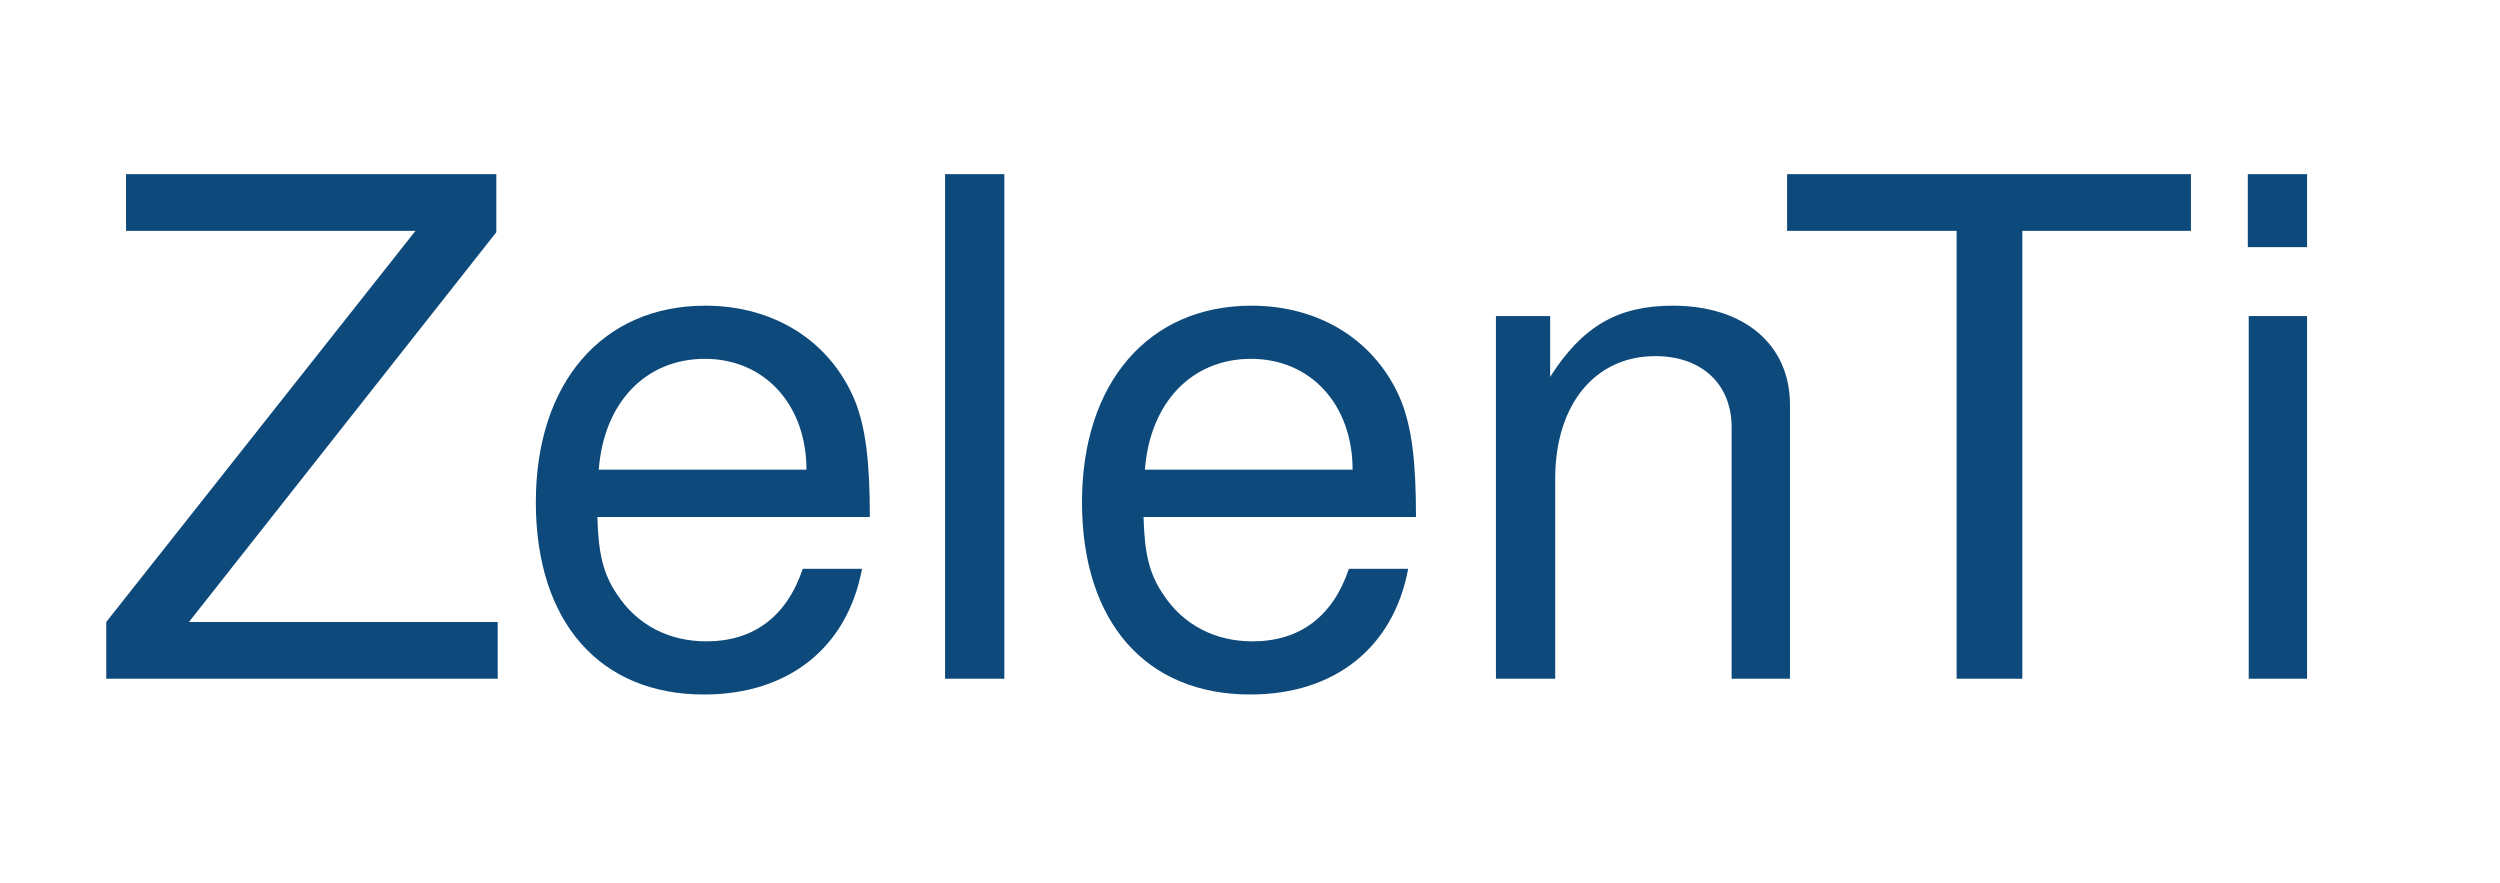
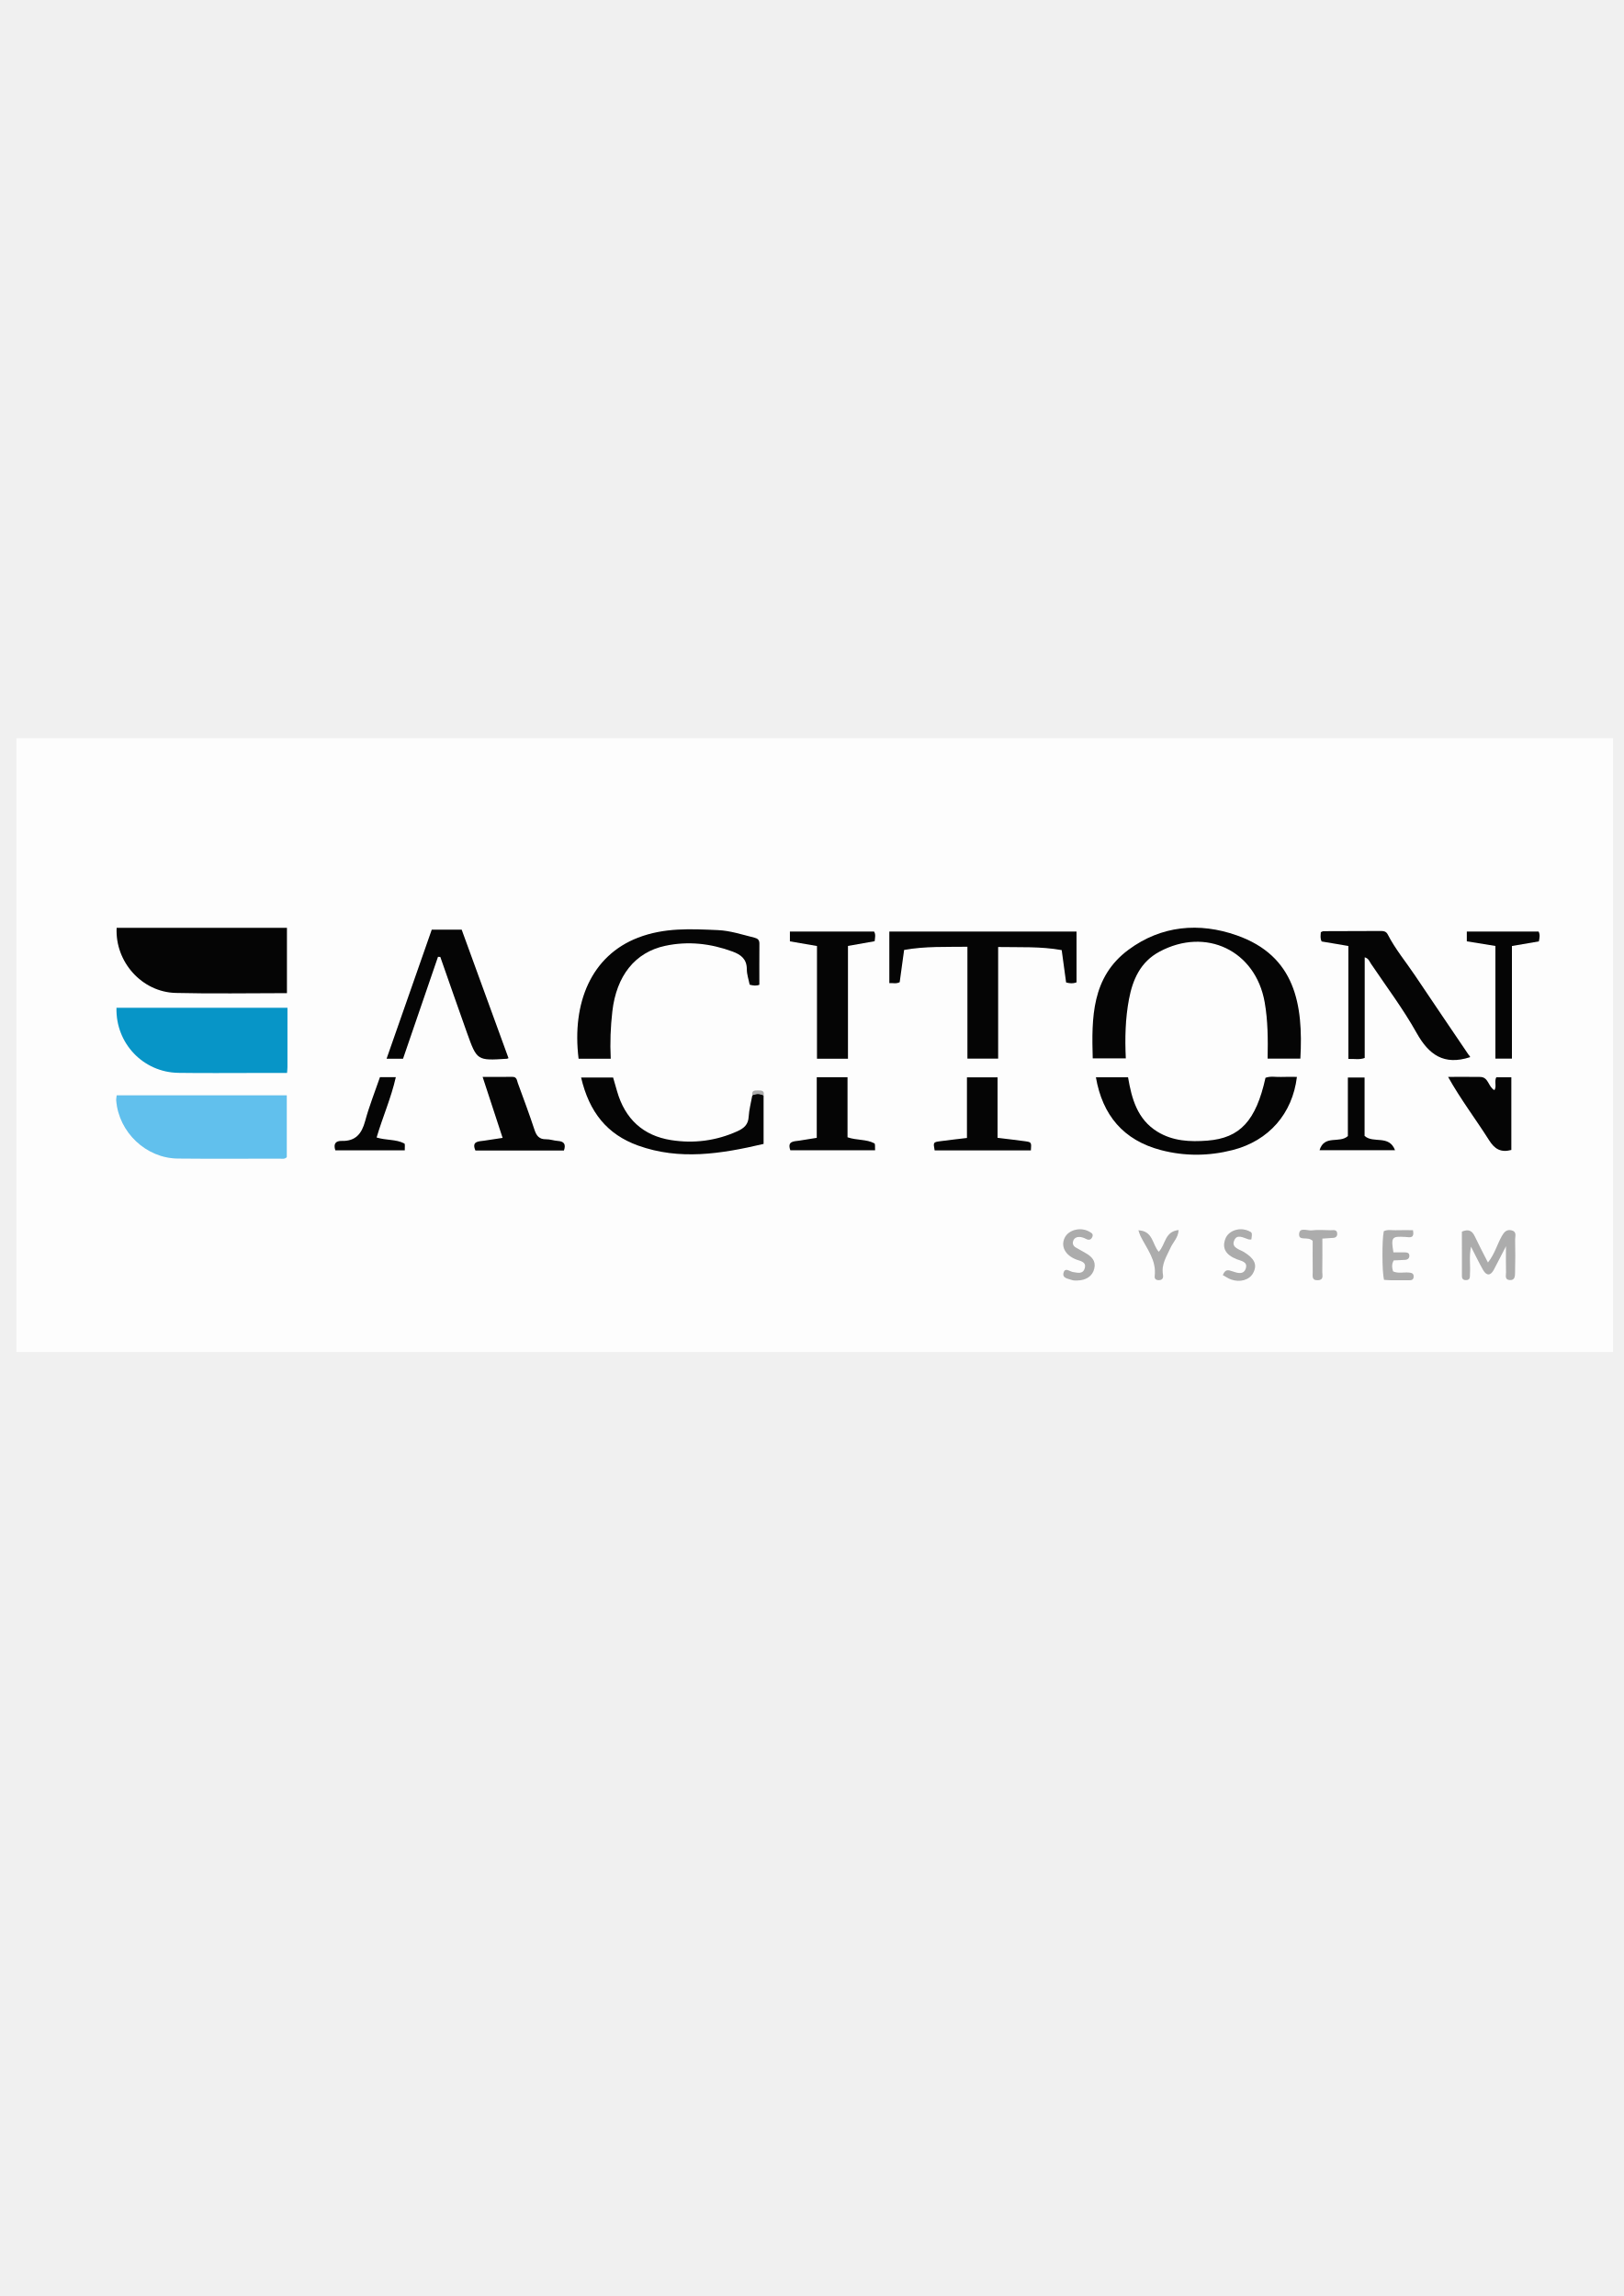
- <svg xmlns="http://www.w3.org/2000/svg" width="170" height="60">
+ <svg xmlns="http://www.w3.org/2000/svg" version="1.1" id="Capa_1" x="0px" y="0px" width="595.28px" height="841.89px" viewBox="0 0 595.28 841.89" enable-background="new 0 0 595.28 841.89" xml:space="preserve">
  <g>
-     <rect fill="#fff" id="canvas_background" height="62" width="172" y="-1" x="-1" />
-     <g display="none" overflow="visible" y="0" x="0" height="100%" width="100%" id="canvasGrid">
-       <rect fill="url(#gridpattern)" stroke-width="0" y="0" x="0" height="100%" width="100%" />
+     <g>
+       <path fill-rule="evenodd" clip-rule="evenodd" fill="#FDFDFD" d="M6.015,495.756c0-75.011,0-150.021,0-225.083    c195.06,0,390.147,0,585.353,0c0,74.992,0,150.037,0,225.083C396.285,495.756,201.163,495.756,6.015,495.756z M275.822,401.599    c-0.469,2.632-1.189,5.249-1.341,7.899c-0.167,2.902-1.757,4.222-4.15,5.306c-7.773,3.521-15.942,4.553-24.245,3.256    c-10.349-1.615-16.963-7.819-19.858-17.922c-0.494-1.723-0.992-3.443-1.451-5.034c-4.071,0-7.876,0-11.729,0    c2.981,12.735,9.557,20.86,20.871,24.936c15.177,5.469,30.324,3.099,46.021-0.593c0-6.144,0-11.972,0-17.799    c0.397-1.624-0.612-1.831-1.829-1.799C276.934,399.88,275.508,399.611,275.822,401.599z M105.196,364.16    c0-8.201,0-16.039,0-23.937c-20.947,0-41.695,0-62.435,0c-0.611,12.445,9.244,23.547,21.66,23.859    C77.907,364.422,91.407,364.16,105.196,364.16z M105.386,369.536c-21.205,0-41.945,0-62.678,0    c-0.34,13.018,9.784,23.653,22.676,23.849c9.488,0.144,18.98,0.036,28.471,0.039c3.736,0.001,7.473,0.001,11.375,0.001    c0.07-0.952,0.15-1.535,0.151-2.117C105.389,384.143,105.386,376.979,105.386,369.536z M42.776,401.644    c-0.067,0.743-0.204,1.327-0.159,1.897c0.913,11.611,10.921,21.149,22.566,21.269c12.417,0.128,24.836,0.045,37.255,0.03    c0.932-0.001,1.969,0.28,2.694-0.55c0-7.539,0-15.025,0-22.646C84.234,401.644,63.59,401.644,42.776,401.644z M476.733,388.157    c1.103-19.802-1.852-37.628-23.318-45.183c-13.772-4.847-27.673-3.62-39.693,5.285c-13.557,10.044-13.528,24.96-13.106,39.826    c4.309,0,8.131,0,12.122,0c-0.354-7.406-0.174-14.571,1.151-21.639c1.368-7.291,4.231-13.755,11.178-17.482    c17.045-9.148,35.224-0.413,38.579,18.489c1.214,6.834,1.214,13.746,1.087,20.705    C468.855,388.157,472.709,388.157,476.733,388.157z M365.936,388.167c0-13.738,0-27.2,0-40.921    c7.908,0.148,15.546-0.263,23.304,1.138c0.548,4.024,1.085,7.969,1.614,11.857c1.396,0.384,2.55,0.447,3.817-0.025    c0-6.177,0-12.331,0-18.625c-22.952,0-45.75,0-68.627,0c0,6.373,0,12.541,0,18.898c1.328-0.097,2.516,0.332,3.796-0.348    c0.533-3.883,1.074-7.822,1.623-11.817c7.788-1.408,15.37-1.056,23.209-1.171c0,13.958,0,27.415,0,41.016    C358.404,388.167,361.884,388.167,365.936,388.167z M538.936,387.64c0.118-0.256-0.322-0.577-0.581-0.959    c-6.519-9.64-13.068-19.26-19.543-28.929c-3.369-5.029-7.274-9.707-10.057-15.122c-0.621-1.208-1.601-1.26-2.731-1.255    c-6.935,0.032-13.868,0.031-20.803,0.067c-0.33,0.002-0.658,0.246-0.985,0.376c-0.042,1.125-0.315,2.212,0.313,3.395    c3.109,0.526,6.308,1.066,9.784,1.655c0,13.881,0,27.568,0,41.419c2.197-0.084,4.091,0.369,5.985-0.36c0-6.215,0-12.298,0-18.38    c0-6.124,0-12.248,0-18.531c1.498,0.455,1.729,1.502,2.236,2.255c5.677,8.447,11.854,16.622,16.803,25.479    C523.841,386.777,529.388,390.744,538.936,387.64z M223.903,388.22c-0.298-5.971-0.062-11.653,0.584-17.324    c1.489-13.079,8.299-21.702,19.352-24.079c8.433-1.813,16.677-0.881,24.75,2.1c3.115,1.15,5.206,2.784,5.21,6.48    c0.002,1.901,0.677,3.801,1.039,5.657c1.335,0.366,2.482,0.493,3.551,0.026c0-5.094-0.03-10.07,0.019-15.045    c0.014-1.361-0.596-1.908-1.847-2.217c-4.44-1.093-8.795-2.572-13.42-2.77c-9.872-0.422-19.513-0.979-29.252,2.785    c-17.008,6.574-24.303,23.733-21.766,44.386C215.867,388.22,219.623,388.22,223.903,388.22z M160.574,350.842    c0.285,0.016,0.57,0.031,0.854,0.046c3.257,9.272,6.473,18.56,9.78,27.814c3.656,10.23,3.692,10.217,14.659,9.514    c0.11-0.007,0.216-0.079,0.557-0.211c-5.716-15.69-11.434-31.386-17.167-47.124c-3.74,0-7.369,0-10.968,0    c-5.521,15.779-11.004,31.443-16.56,47.32c2.17,0,3.978,0,6.029,0C152.024,375.766,156.299,363.304,160.574,350.842z     M401.781,395.02c2.418,13.966,10.135,23.064,23.768,26.675c8.736,2.314,17.617,2.242,26.374-0.004    c13.226-3.392,21.905-13.316,23.544-26.815c-1.955,0-3.889-0.066-5.815,0.019c-1.909,0.084-3.865-0.393-5.7,0.314    c-3.483,15.744-9.322,22.093-21.275,23.032c-6.384,0.502-12.686,0.21-18.357-3.276c-7.418-4.561-9.433-12.191-10.761-19.944    C409.389,395.02,405.643,395.02,401.781,395.02z M310.878,388.211c0-14.044,0-27.729,0-41.362c3.48-0.615,6.661-1.178,9.777-1.729    c0.153-1.41,0.441-2.466-0.202-3.534c-10.298,0-20.57,0-30.86,0c0,1.268,0,2.332,0,3.582c3.278,0.566,6.462,1.117,9.927,1.715    c0,13.857,0,27.544,0,41.329C303.339,388.211,306.833,388.211,310.878,388.211z M206.741,421.877    c0.82-2.381-0.008-3.363-2.221-3.519c-1.449-0.102-2.886-0.638-4.322-0.614c-2.531,0.043-3.522-1.27-4.259-3.503    c-1.895-5.752-4.017-11.43-6.102-17.118c-0.343-0.937-0.34-2.269-1.917-2.257c-3.557,0.024-7.113,0.007-10.981,0.007    c2.546,7.769,4.91,14.979,7.33,22.364c-2.472,0.378-4.609,0.732-6.755,1.025c-2.135,0.291-4.689,0.169-3.214,3.614    C185.109,421.877,195.804,421.877,206.741,421.877z M377.938,421.823c0.219-2.973,0.226-3.022-2.169-3.356    c-3.219-0.447-6.449-0.807-10.046-1.25c0-7.546,0-14.873,0-22.178c-3.888,0-7.362,0-11.222,0c0,7.49,0,14.824,0,22.229    c-3.498,0.422-6.628,0.765-9.745,1.186c-2.653,0.359-2.647,0.399-2.099,3.37C354.416,421.823,366.181,421.823,377.938,421.823z     M310.713,417.02c0-7.281,0-14.624,0-22.038c-3.886,0-7.38,0-11.278,0c0,7.449,0,14.803,0,22.239    c-2.393,0.387-4.409,0.74-6.435,1.033c-2.012,0.292-4.451,0.129-3.252,3.516c10.289,0,20.579,0,31.074,0    c-0.089-0.994,0.115-2.329-0.279-2.54C317.619,417.673,314.169,418.202,310.713,417.02z M554.08,421.663    c0-8.976,0-17.793,0-26.656c-2.005,0-3.792,0-5.509,0c-0.83,1.558,0.224,3.33-0.69,4.735c-2.312-1.228-2.114-4.797-5.197-4.851    c-3.824-0.066-7.65-0.016-11.786-0.016c4.676,8.356,10.196,15.567,15.025,23.219C547.977,421.348,550.23,422.687,554.08,421.663z     M548.24,346.86c0,13.738,0,27.509,0,41.303c2.208,0,3.979,0,6.057,0c0-13.822,0-27.497,0-41.289    c3.48-0.595,6.681-1.143,9.867-1.688c0.264-1.306,0.511-2.46-0.099-3.61c-8.773,0-17.472,0-26.306,0c0,1.236,0,2.282,0,3.583    C541.153,345.71,544.484,346.25,548.24,346.86z M122.945,421.791c8.553,0,16.913,0,25.45,0c-0.051-0.972,0.187-2.326-0.18-2.517    c-3.06-1.588-6.612-1.081-10.144-2.182c2.159-7.373,5.317-14.455,7.039-22.119c-1.986,0-3.79,0-5.811,0    c-1.842,5.368-3.96,10.654-5.436,16.114c-1.252,4.635-3.491,7.4-8.573,7.264C123.148,418.293,122.132,419.336,122.945,421.791z     M483.763,421.761c9.586,0,18.307,0,27.677,0c-2.202-5.792-7.938-2.337-11.168-5.248c0-6.911,0-14.168,0-21.408    c-2.146,0-4.006,0-6.118,0c0,7.478,0,14.73,0,21.462C491.081,419.406,485.548,415.951,483.763,421.761z M535.968,451.613    c0,5.034-0.013,10.236,0.009,15.439c0.005,1.051-0.222,2.352,1.488,2.326c1.712-0.025,1.368-1.347,1.437-2.378    c0.208-3.135-0.382-6.324,0.397-9.874c1.622,3.152,2.914,5.886,4.409,8.503c1.283,2.245,2.747,2.224,3.984-0.121    c1.375-2.604,2.708-5.229,4.431-8.564c0,3.756-0.052,6.67,0.026,9.579c0.029,1.079-0.583,2.698,1.324,2.835    c2.031,0.145,1.93-1.586,1.961-2.818c0.104-4.011,0.102-8.025,0.021-12.037c-0.024-1.189,0.705-2.852-1.232-3.338    c-1.88-0.472-2.8,0.607-3.667,2.159c-1.698,3.037-2.565,6.511-5.056,9.625c-1.691-3.347-3.326-6.426-4.813-9.574    C539.759,451.407,538.512,450.535,535.968,451.613z M510.844,459.231c-0.911-5.638-0.632-5.991,4.408-5.676    c1.579,0.1,3.35,0.688,2.766-2.462c-2.137,0-4.294-0.05-6.448,0.017c-1.421,0.044-2.897-0.346-4.242,0.359    c-0.688,3.264-0.658,14.687,0.075,17.804c0.894,0.059,1.841,0.161,2.79,0.172c2.062,0.026,4.123,0.02,6.185-0.003    c0.852-0.01,1.78,0.005,1.879-1.195c0.112-1.351-0.764-1.548-1.845-1.631c-1.893-0.145-3.853,0.422-5.701-0.423    c-0.401-1.37-0.568-2.641,0.248-4.041c1.383-0.063,2.824-0.091,4.257-0.209c0.99-0.081,1.577-0.696,1.454-1.704    c-0.112-0.927-0.904-1.003-1.659-1.006C513.683,459.228,512.355,459.231,510.844,459.231z M394.816,469.53    c3.438-0.053,5.699-1.649,6.342-4.316c0.708-2.938-1.008-4.534-3.289-5.801c-1.146-0.636-2.277-1.298-3.417-1.946    c-0.978-0.557-1.355-1.393-1.007-2.457c0.353-1.075,1.313-1.48,2.295-1.452c0.812,0.024,1.668,0.333,2.403,0.712    c1.13,0.584,1.9,0.306,2.335-0.787c0.433-1.087-0.457-1.475-1.21-1.896c-3.112-1.742-7.505-0.638-8.912,2.247    c-1.56,3.193,0.198,6.492,4.324,8.033c1.573,0.587,3.705,0.836,2.99,3.226c-0.67,2.241-2.688,1.594-4.331,1.337    c-1.189-0.186-2.795-1.771-3.387,0.161c-0.656,2.146,1.673,2.226,3.029,2.755C393.632,469.599,394.422,469.498,394.816,469.53z     M448.313,467.551c1.076,0.583,1.975,1.22,2.972,1.582c3.309,1.201,6.721,0.2,8.084-2.268c1.717-3.109,0.528-5.401-3.313-7.763    c-1.515-0.931-4.598-1.542-3.648-4.1c1.024-2.757,3.45-1.116,5.353-0.552c0.313,0.093,0.679,0.014,1.004,0.014    c0.344-2.489,0.328-2.532-1.112-3.154c-3.272-1.412-7.227-0.059-8.377,2.867c-1.341,3.409,0.031,5.906,4.107,7.536    c1.619,0.648,4.147,0.907,3.361,3.374c-0.799,2.506-3.149,1.695-4.971,1.073C450.388,465.689,449.216,465.261,448.313,467.551z     M481.251,454.964c0,3.459-0.031,7.438,0.018,11.415c0.017,1.346-0.517,3.157,1.918,3.045c2.218-0.102,1.552-1.809,1.572-2.985    c0.071-4.078,0.027-8.157,0.027-12.281c1.403-0.095,2.243-0.171,3.084-0.202c1.124-0.042,2.392-0.031,2.363-1.567    c-0.032-1.709-1.487-1.251-2.479-1.275c-2.308-0.058-4.636-0.203-6.917,0.044c-1.59,0.173-4.368-1.245-4.545,1.263    C476.09,455.272,479.271,453.147,481.251,454.964z M424.823,459c-2.392-2.559-2.021-7.64-7.455-7.867    c0.349,0.974,0.491,1.545,0.746,2.06c2.33,4.699,5.954,8.926,5.224,14.728c-0.129,1.025,0.537,1.51,1.593,1.477    c1.399-0.045,1.607-1.042,1.429-2.02c-0.691-3.784,1.373-6.753,2.796-9.91c0.904-2.009,2.755-3.591,2.945-6.423    C426.959,451.548,427.342,456.411,424.823,459z" />
+       <path fill-rule="evenodd" clip-rule="evenodd" fill="#050505" d="M105.196,364.16c-13.789,0-27.29,0.262-40.775-0.077    c-12.416-0.312-22.271-11.415-21.66-23.859c20.739,0,41.487,0,62.435,0C105.196,348.121,105.196,355.959,105.196,364.16z" />
+       <path fill-rule="evenodd" clip-rule="evenodd" fill="#0795C7" d="M105.386,369.536c0,7.442,0.003,14.607-0.005,21.772    c-0.001,0.582-0.081,1.165-0.151,2.117c-3.902,0-7.639,0-11.375-0.001c-9.491-0.003-18.983,0.104-28.471-0.039    c-12.892-0.196-23.016-10.831-22.676-23.849C63.44,369.536,84.181,369.536,105.386,369.536z" />
+       <path fill-rule="evenodd" clip-rule="evenodd" fill="#61C0ED" d="M42.776,401.644c20.814,0,41.458,0,62.356,0    c0,7.621,0,15.107,0,22.646c-0.725,0.83-1.762,0.549-2.694,0.55c-12.418,0.015-24.838,0.098-37.255-0.03    c-11.646-0.119-21.653-9.657-22.566-21.269C42.572,402.971,42.709,402.387,42.776,401.644z" />
+       <path fill-rule="evenodd" clip-rule="evenodd" fill="#050505" d="M476.733,388.157c-4.024,0-7.878,0-12.001,0    c0.127-6.959,0.127-13.871-1.087-20.705c-3.355-18.901-21.534-27.637-38.579-18.489c-6.946,3.727-9.81,10.191-11.178,17.482    c-1.325,7.068-1.505,14.233-1.151,21.639c-3.991,0-7.813,0-12.122,0c-0.422-14.865-0.45-29.782,13.106-39.826    c12.021-8.905,25.921-10.132,39.693-5.285C474.882,350.529,477.836,368.354,476.733,388.157z" />
+       <path fill-rule="evenodd" clip-rule="evenodd" fill="#050505" d="M365.936,388.167c-4.052,0-7.531,0-11.264,0    c0-13.601,0-27.058,0-41.016c-7.839,0.116-15.421-0.237-23.209,1.171c-0.549,3.995-1.09,7.934-1.623,11.817    c-1.28,0.679-2.468,0.251-3.796,0.348c0-6.357,0-12.525,0-18.898c22.877,0,45.675,0,68.627,0c0,6.294,0,12.448,0,18.625    c-1.268,0.473-2.422,0.409-3.817,0.025c-0.529-3.888-1.066-7.833-1.614-11.857c-7.758-1.4-15.396-0.99-23.304-1.138    C365.936,360.968,365.936,374.429,365.936,388.167z" />
+       <path fill-rule="evenodd" clip-rule="evenodd" fill="#050505" d="M538.936,387.64c-9.548,3.104-15.095-0.863-19.579-8.889    c-4.948-8.858-11.126-17.032-16.803-25.479c-0.507-0.753-0.738-1.8-2.236-2.255c0,6.283,0,12.407,0,18.531    c0,6.082,0,12.165,0,18.38c-1.895,0.729-3.788,0.276-5.985,0.36c0-13.851,0-27.538,0-41.419c-3.477-0.588-6.675-1.129-9.784-1.655    c-0.628-1.183-0.354-2.27-0.313-3.395c0.327-0.13,0.655-0.374,0.985-0.376c6.935-0.036,13.868-0.035,20.803-0.067    c1.131-0.005,2.11,0.047,2.731,1.255c2.782,5.415,6.688,10.092,10.057,15.122c6.475,9.669,13.024,19.289,19.543,28.929    C538.613,387.063,539.054,387.384,538.936,387.64z" />
+       <path fill-rule="evenodd" clip-rule="evenodd" fill="#050505" d="M223.903,388.22c-4.28,0-8.036,0-11.78,0    c-2.537-20.653,4.757-37.812,21.766-44.386c9.739-3.764,19.381-3.207,29.252-2.785c4.625,0.198,8.98,1.676,13.42,2.77    c1.25,0.309,1.86,0.856,1.847,2.217c-0.049,4.975-0.019,9.951-0.019,15.045c-1.069,0.466-2.215,0.339-3.551-0.026    c-0.362-1.856-1.037-3.756-1.039-5.657c-0.005-3.696-2.095-5.331-5.21-6.48c-8.074-2.981-16.317-3.914-24.75-2.1    c-11.052,2.377-17.863,11-19.352,24.079C223.842,376.567,223.605,382.25,223.903,388.22z" />
+       <path fill-rule="evenodd" clip-rule="evenodd" fill="#050505" d="M160.574,350.842c-4.275,12.462-8.55,24.923-12.816,37.36    c-2.051,0-3.859,0-6.029,0c5.556-15.876,11.039-31.541,16.56-47.32c3.599,0,7.228,0,10.968,0    c5.733,15.738,11.451,31.434,17.167,47.124c-0.341,0.132-0.447,0.204-0.557,0.211c-10.967,0.703-11.003,0.716-14.659-9.514    c-3.307-9.255-6.523-18.542-9.78-27.814C161.144,350.873,160.859,350.858,160.574,350.842z" />
+       <path fill-rule="evenodd" clip-rule="evenodd" fill="#050505" d="M401.781,395.02c3.861,0,7.607,0,11.776,0    c1.328,7.753,3.343,15.384,10.761,19.944c5.672,3.486,11.974,3.778,18.357,3.276c11.953-0.939,17.792-7.288,21.275-23.032    c1.835-0.707,3.791-0.23,5.7-0.314c1.927-0.085,3.86-0.019,5.815-0.019c-1.639,13.499-10.318,23.424-23.544,26.815    c-8.757,2.246-17.638,2.318-26.374,0.004C411.916,418.084,404.199,408.986,401.781,395.02z" />
+       <path fill-rule="evenodd" clip-rule="evenodd" fill="#050505" d="M310.878,388.211c-4.045,0-7.539,0-11.357,0    c0-13.784,0-27.472,0-41.329c-3.465-0.598-6.649-1.148-9.927-1.715c0-1.25,0-2.314,0-3.582c10.29,0,20.562,0,30.86,0    c0.644,1.068,0.355,2.125,0.202,3.534c-3.116,0.551-6.297,1.114-9.777,1.729C310.878,360.482,310.878,374.167,310.878,388.211z" />
+       <path fill-rule="evenodd" clip-rule="evenodd" fill="#050505" d="M279.938,401.648c0,5.827,0,11.655,0,17.799    c-15.696,3.691-30.844,6.062-46.021,0.593c-11.313-4.075-17.889-12.2-20.871-24.936c3.854,0,7.659,0,11.729,0    c0.459,1.591,0.957,3.312,1.451,5.034c2.895,10.103,9.509,16.307,19.858,17.922c8.303,1.297,16.472,0.266,24.245-3.256    c2.394-1.084,3.984-2.403,4.15-5.306c0.152-2.65,0.872-5.268,1.341-7.899C277.202,400.961,278.574,400.927,279.938,401.648z" />
+       <path fill-rule="evenodd" clip-rule="evenodd" fill="#050505" d="M206.741,421.877c-10.938,0-21.632,0-32.44,0    c-1.475-3.445,1.079-3.323,3.214-3.614c2.146-0.293,4.284-0.647,6.755-1.025c-2.42-7.385-4.784-14.596-7.33-22.364    c3.868,0,7.425,0.018,10.981-0.007c1.577-0.012,1.573,1.32,1.917,2.257c2.084,5.688,4.207,11.366,6.102,17.118    c0.736,2.233,1.728,3.546,4.259,3.503c1.436-0.023,2.873,0.513,4.322,0.614C206.733,418.514,207.561,419.497,206.741,421.877z" />
+       <path fill-rule="evenodd" clip-rule="evenodd" fill="#050505" d="M377.938,421.823c-11.757,0-23.521,0-35.28,0    c-0.549-2.971-0.555-3.011,2.099-3.37c3.117-0.421,6.247-0.764,9.745-1.186c0-7.404,0-14.738,0-22.229c3.859,0,7.334,0,11.222,0    c0,7.305,0,14.632,0,22.178c3.597,0.443,6.827,0.803,10.046,1.25C378.163,418.8,378.156,418.85,377.938,421.823z" />
+       <path fill-rule="evenodd" clip-rule="evenodd" fill="#050505" d="M310.713,417.02c3.456,1.182,6.906,0.653,9.83,2.21    c0.395,0.211,0.19,1.546,0.279,2.54c-10.495,0-20.785,0-31.074,0c-1.199-3.387,1.24-3.224,3.252-3.516    c2.025-0.293,4.042-0.646,6.435-1.033c0-7.437,0-14.79,0-22.239c3.898,0,7.393,0,11.278,0    C310.713,402.396,310.713,409.739,310.713,417.02z" />
+       <path fill-rule="evenodd" clip-rule="evenodd" fill="#050505" d="M554.08,421.663c-3.85,1.024-6.104-0.314-8.157-3.568    c-4.829-7.651-10.35-14.862-15.025-23.219c4.136,0,7.962-0.051,11.786,0.016c3.083,0.054,2.886,3.623,5.197,4.851    c0.914-1.405-0.14-3.178,0.69-4.735c1.717,0,3.504,0,5.509,0C554.08,403.87,554.08,412.687,554.08,421.663z" />
+       <path fill-rule="evenodd" clip-rule="evenodd" fill="#050505" d="M548.24,346.86c-3.756-0.609-7.087-1.15-10.48-1.701    c0-1.3,0-2.347,0-3.583c8.834,0,17.532,0,26.306,0c0.609,1.15,0.362,2.304,0.099,3.61c-3.187,0.545-6.387,1.093-9.867,1.688    c0,13.792,0,27.467,0,41.289c-2.078,0-3.849,0-6.057,0C548.24,374.369,548.24,360.598,548.24,346.86z" />
+       <path fill-rule="evenodd" clip-rule="evenodd" fill="#050505" d="M122.945,421.791c-0.813-2.454,0.204-3.497,2.346-3.439    c5.082,0.137,7.321-2.629,8.573-7.264c1.475-5.46,3.594-10.746,5.436-16.114c2.021,0,3.824,0,5.811,0    c-1.722,7.664-4.88,14.746-7.039,22.119c3.532,1.101,7.084,0.594,10.144,2.182c0.367,0.19,0.129,1.545,0.18,2.517    C139.858,421.791,131.498,421.791,122.945,421.791z" />
+       <path fill-rule="evenodd" clip-rule="evenodd" fill="#050505" d="M483.763,421.761c1.785-5.811,7.318-2.355,10.391-5.194    c0-6.731,0-13.984,0-21.462c2.112,0,3.972,0,6.118,0c0,7.24,0,14.497,0,21.408c3.229,2.911,8.966-0.544,11.168,5.248    C502.069,421.761,493.349,421.761,483.763,421.761z" />
+       <path fill-rule="evenodd" clip-rule="evenodd" fill="#ACACAC" d="M535.968,451.613c2.544-1.078,3.791-0.206,4.72,1.762    c1.486,3.148,3.121,6.228,4.813,9.574c2.49-3.114,3.357-6.588,5.056-9.625c0.867-1.552,1.787-2.631,3.667-2.159    c1.938,0.486,1.208,2.148,1.232,3.338c0.081,4.012,0.084,8.026-0.021,12.037c-0.031,1.232,0.07,2.963-1.961,2.818    c-1.907-0.137-1.295-1.756-1.324-2.835c-0.078-2.909-0.026-5.823-0.026-9.579c-1.723,3.336-3.056,5.961-4.431,8.564    c-1.237,2.345-2.701,2.366-3.984,0.121c-1.495-2.617-2.787-5.351-4.409-8.503c-0.779,3.55-0.189,6.739-0.397,9.874    c-0.068,1.031,0.275,2.353-1.437,2.378c-1.71,0.025-1.483-1.275-1.488-2.326C535.955,461.849,535.968,456.647,535.968,451.613z" />
+       <path fill-rule="evenodd" clip-rule="evenodd" fill="#ACACAC" d="M510.844,459.231c1.512,0,2.839-0.003,4.166,0.002    c0.755,0.003,1.547,0.079,1.659,1.006c0.123,1.008-0.464,1.623-1.454,1.704c-1.433,0.118-2.874,0.146-4.257,0.209    c-0.816,1.4-0.649,2.671-0.248,4.041c1.849,0.845,3.809,0.278,5.701,0.423c1.081,0.083,1.957,0.28,1.845,1.631    c-0.099,1.2-1.027,1.186-1.879,1.195c-2.062,0.022-4.123,0.029-6.185,0.003c-0.949-0.011-1.896-0.113-2.79-0.172    c-0.733-3.117-0.763-14.54-0.075-17.804c1.345-0.705,2.821-0.315,4.242-0.359c2.154-0.066,4.312-0.017,6.448-0.017    c0.584,3.149-1.187,2.562-2.766,2.462C510.212,453.24,509.933,453.593,510.844,459.231z" />
+       <path fill-rule="evenodd" clip-rule="evenodd" fill="#ACACAC" d="M394.816,469.53c-0.395-0.032-1.185,0.069-1.834-0.185    c-1.356-0.529-3.686-0.609-3.029-2.755c0.592-1.932,2.197-0.347,3.387-0.161c1.643,0.257,3.661,0.904,4.331-1.337    c0.715-2.39-1.417-2.639-2.99-3.226c-4.126-1.541-5.884-4.84-4.324-8.033c1.407-2.885,5.8-3.989,8.912-2.247    c0.753,0.421,1.643,0.809,1.21,1.896c-0.435,1.093-1.205,1.371-2.335,0.787c-0.735-0.379-1.592-0.688-2.403-0.712    c-0.981-0.028-1.942,0.377-2.295,1.452c-0.349,1.064,0.029,1.9,1.007,2.457c1.14,0.648,2.271,1.311,3.417,1.946    c2.281,1.267,3.997,2.862,3.289,5.801C400.516,467.88,398.255,469.477,394.816,469.53z" />
+       <path fill-rule="evenodd" clip-rule="evenodd" fill="#ACACAC" d="M448.313,467.551c0.902-2.29,2.074-1.862,3.459-1.39    c1.821,0.622,4.172,1.433,4.971-1.073c0.786-2.467-1.742-2.726-3.361-3.374c-4.076-1.63-5.448-4.127-4.107-7.536    c1.15-2.926,5.104-4.279,8.377-2.867c1.44,0.622,1.456,0.665,1.112,3.154c-0.325,0-0.69,0.079-1.004-0.014    c-1.902-0.564-4.328-2.205-5.353,0.552c-0.949,2.558,2.134,3.169,3.648,4.1c3.842,2.361,5.03,4.653,3.313,7.763    c-1.363,2.468-4.775,3.469-8.084,2.268C450.288,468.771,449.39,468.134,448.313,467.551z" />
+       <path fill-rule="evenodd" clip-rule="evenodd" fill="#ACACAC" d="M481.251,454.964c-1.979-1.817-5.161,0.308-4.959-2.545    c0.177-2.508,2.955-1.09,4.545-1.263c2.281-0.247,4.609-0.102,6.917-0.044c0.992,0.024,2.447-0.434,2.479,1.275    c0.028,1.536-1.239,1.525-2.363,1.567c-0.841,0.031-1.681,0.107-3.084,0.202c0,4.124,0.044,8.203-0.027,12.281    c-0.021,1.177,0.646,2.884-1.572,2.985c-2.435,0.112-1.901-1.699-1.918-3.045C481.22,462.402,481.251,458.423,481.251,454.964z" />
+       <path fill-rule="evenodd" clip-rule="evenodd" fill="#ACACAC" d="M424.823,459c2.519-2.59,2.136-7.452,7.277-7.956    c-0.19,2.832-2.041,4.414-2.945,6.423c-1.423,3.157-3.487,6.126-2.796,9.91c0.179,0.978-0.029,1.975-1.429,2.02    c-1.056,0.033-1.722-0.451-1.593-1.477c0.73-5.802-2.894-10.028-5.224-14.728c-0.255-0.515-0.397-1.086-0.746-2.06    C422.803,451.361,422.432,456.442,424.823,459z" />
+       <path fill-rule="evenodd" clip-rule="evenodd" fill="#ACACAC" d="M279.938,401.648c-1.364-0.721-2.736-0.687-4.116-0.049    c-0.314-1.988,1.112-1.719,2.287-1.75C279.326,399.817,280.335,400.024,279.938,401.648z" />
    </g>
  </g>
-   <g>
-     <text font-weight="normal" stroke="#000" transform="matrix(1.999455,0,0,1.960834,-72.86931,-5.218094) " xml:space="preserve" text-anchor="start" font-family="Helvetica, Arial, sans-serif" font-size="24" id="svg_1" y="26.198" x="39.387" stroke-width="0" fill="#0d4a7b">ZelenTi</text>
-   </g>
</svg>
